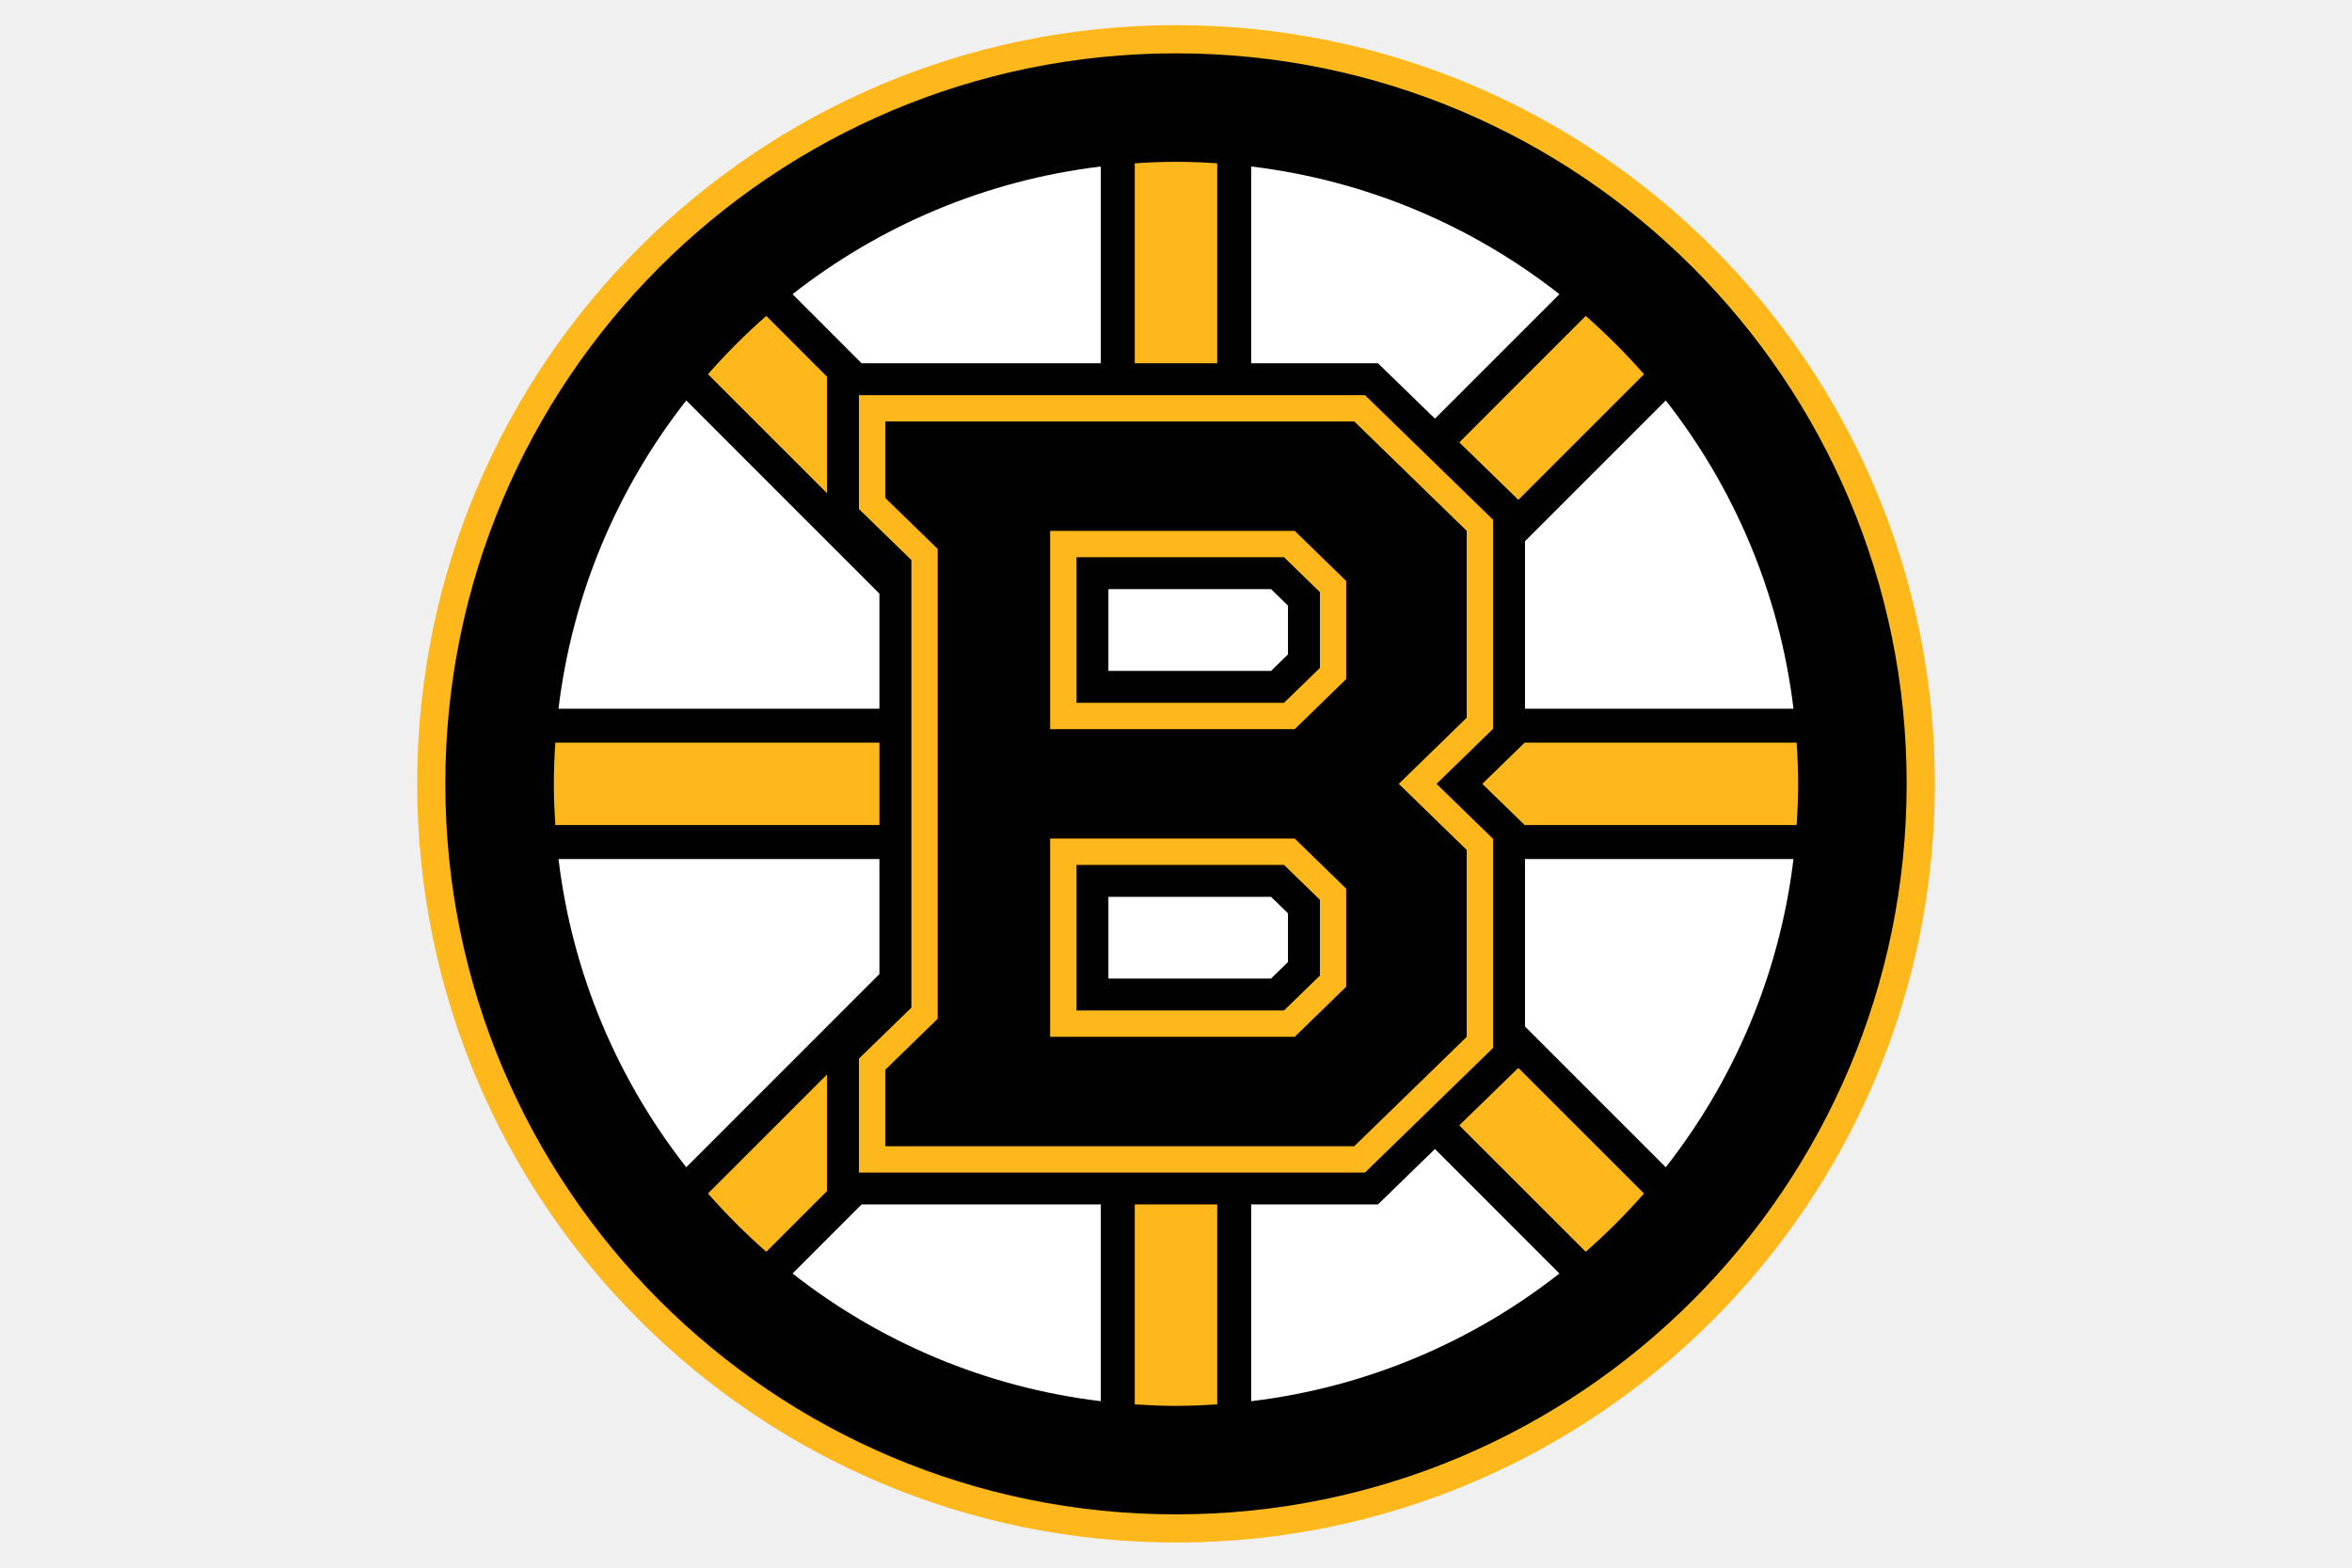
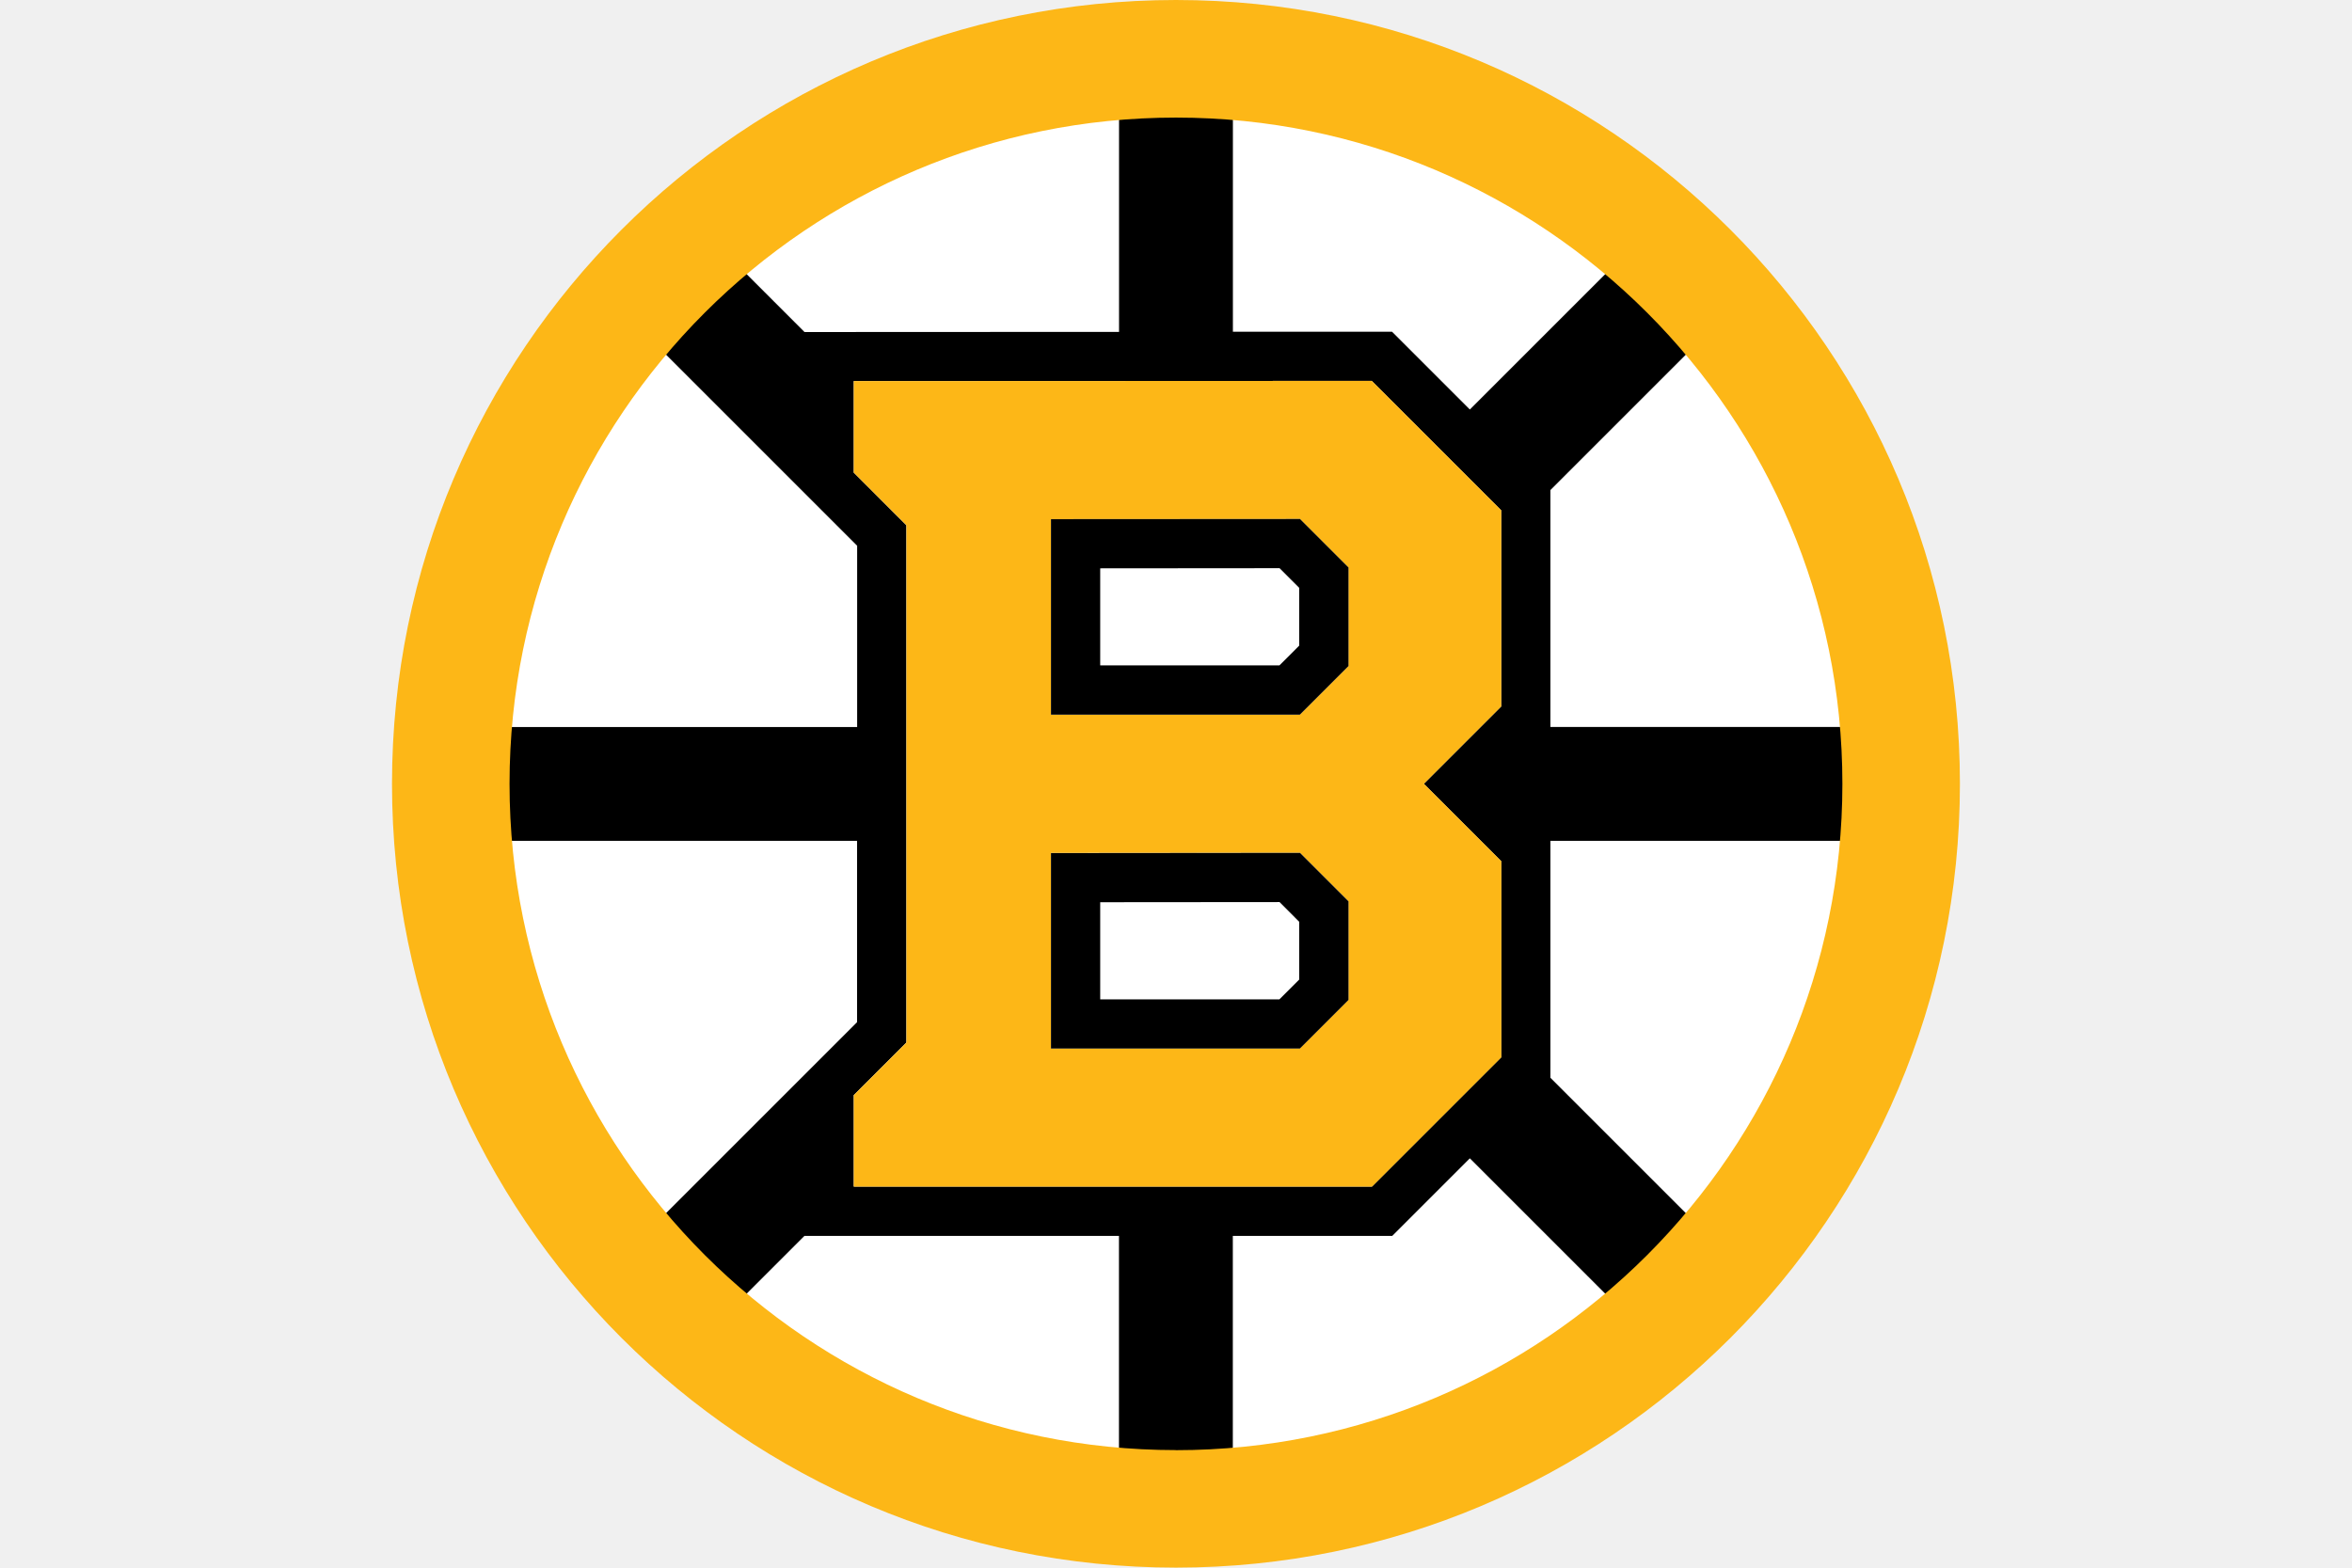
<svg xmlns="http://www.w3.org/2000/svg" width="100%" height="100%" viewBox="0 0 960 640" version="1.1" xml:space="preserve" style="fill-rule:evenodd;clip-rule:evenodd;stroke-linejoin:round;stroke-miterlimit:2;">
-   <path d="M479.998,10.265C308.937,10.265 170.27,148.942 170.27,320.007C170.27,491.051 308.937,629.738 479.998,629.738C651.053,629.738 789.737,491.051 789.737,320.007C789.737,148.942 651.053,10.265 479.998,10.265Z" style="fill:rgb(255,184,28);fill-rule:nonzero;" />
-   <path d="M479.998,21.77C315.302,21.77 181.768,155.294 181.768,320.007C181.768,484.707 315.302,618.234 479.998,618.234C644.694,618.234 778.23,484.707 778.23,320.007C778.23,155.294 644.695,21.769 480,21.769L479.998,21.77Z" style="fill:rgb(1,1,1);fill-rule:nonzero;" />
-   <g>
-     <path d="M619.74,204.049L671.02,152.771C663.619,144.329 655.673,136.38 647.234,128.975L595.624,180.599L619.739,204.049L619.74,204.049ZM496.82,66.668C491.25,66.308 485.66,66.058 479.998,66.058C474.337,66.058 468.743,66.308 463.17,66.668L463.17,148.288L496.82,148.288L496.82,66.668ZM337.55,153.775L312.766,128.975C304.323,136.377 296.376,144.326 288.976,152.771L337.549,201.344L337.549,153.775L337.55,153.775ZM337.55,438.663L288.976,487.236C296.379,495.676 304.326,503.623 312.766,511.026L337.549,486.236L337.549,438.663L337.55,438.663ZM358.948,303.185L226.659,303.185C226.303,308.738 226.057,314.349 226.057,320.007C226.057,325.661 226.303,331.249 226.683,336.825L358.948,336.825L358.948,303.185ZM733.33,303.185L622.306,303.185L605.019,320.007L622.319,336.825L733.327,336.825C733.694,331.249 733.933,325.661 733.933,320.007C733.933,314.349 733.694,308.738 733.33,303.185ZM595.616,459.415L647.227,511.025C655.667,503.621 663.615,495.674 671.02,487.235L619.733,435.958L595.616,459.415ZM463.17,573.336C468.743,573.689 474.337,573.948 479.998,573.948C485.659,573.948 491.25,573.689 496.82,573.336L496.82,491.7L463.17,491.7L463.17,573.336Z" style="fill:rgb(255,184,28);fill-rule:nonzero;" />
-     <path d="M350.579,432.18L350.579,478.685L557.143,478.685L609.418,427.815L609.418,342.457L586.345,320.007L609.418,297.544L609.418,212.185L557.143,161.319L350.58,161.319L350.58,207.807L371.996,228.65L371.996,411.357L350.58,432.18L350.579,432.18Z" style="fill:rgb(255,184,28);fill-rule:nonzero;" />
+   <g transform="matrix(1.01592,0,0,1.01592,-7.64025,-5.09308)">
+     <path d="M751.996,319.984C751.996,169.75 630.22,47.974 479.986,47.974C329.751,47.974 208.006,169.779 208.006,319.984C208.006,470.189 329.781,591.994 480.015,591.994C630.25,591.994 752.025,470.219 752.025,319.984" style="fill:white;fill-rule:nonzero;" />
  </g>
-   <g>
-     <path d="M538.745,241.737L524.075,227.475L439.4,227.475L439.4,286.922L524.075,286.922L538.745,272.67L538.745,241.737ZM538.745,367.344L524.075,353.088L439.4,353.088L439.4,412.526L524.075,412.526L538.745,398.28L538.745,367.344Z" style="fill:rgb(1,1,1);fill-rule:nonzero;" />
-     <path d="M361.329,436.723L361.329,467.932L552.765,467.932L598.665,423.279L598.665,346.993L570.917,320.007L598.664,292.994L598.664,216.721L552.765,172.055L361.33,172.055L361.33,203.27L382.739,224.11L382.739,415.893L361.329,436.723ZM428.629,216.721L528.457,216.721L549.478,237.191L549.478,277.216L528.457,297.676L428.63,297.676L428.63,216.72L428.629,216.721ZM428.629,342.335L528.457,342.335L549.478,362.801L549.478,402.809L528.457,423.279L428.63,423.279L428.63,342.335L428.629,342.335Z" style="fill:rgb(1,1,1);fill-rule:nonzero;" />
+   <g transform="matrix(1.00208,0,0,1.00208,-0.998006,-0.665449)">
+     <path d="M750.989,343.203C751.653,335.491 751.989,327.755 751.996,320.015C751.996,312.227 751.64,304.468 750.989,296.827L632.501,296.827L632.501,200.313L687.999,144.815C678.014,132.965 667.037,121.988 655.186,112.003L599.688,167.5L568.001,135.813L503.174,135.813L503.174,49.043C495.462,48.378 487.726,48.042 479.986,48.035C472.168,48.035 464.439,48.391 456.798,49.042L456.798,135.872L328.685,135.931L304.787,112.032C292.936,122.017 281.959,132.994 271.974,144.845L350.126,222.998L350.126,296.857L208.983,296.857C208.319,304.569 207.983,312.305 207.977,320.045C207.977,327.863 208.332,335.592 208.983,343.233L350.097,343.233L350.097,417.092L334.283,432.906L271.944,495.244C281.929,507.095 292.906,518.072 304.757,528.057L328.656,504.158L456.768,504.158L456.768,591.047C464.48,591.711 472.217,592.047 479.957,592.054C487.745,592.054 495.504,591.699 503.145,591.047L503.145,504.158L568.089,504.158L599.688,472.56L655.186,528.057C667.037,518.072 678.014,507.095 687.999,495.244L632.501,439.747L632.501,343.233L750.989,343.233L750.989,343.203ZM348.734,484.08L348.734,446.825L370.175,425.384L370.175,214.647L348.734,193.206L348.734,155.921L559.709,155.832L612.452,208.576L612.452,288.476L580.942,319.986L612.452,351.495L612.452,431.395L559.797,484.05L348.734,484.05L348.734,484.08Z" style="fill-rule:nonzero;" />
  </g>
-   <g>
-     <path d="M323.496,519.9C359.029,547.788 402.176,566.354 449.308,572.032L449.308,491.702L351.674,491.702L323.496,519.9ZM562.431,491.701L510.682,491.701L510.682,572.032C557.813,566.354 600.971,547.788 636.494,519.9L585.694,469.077L562.431,491.701ZM358.948,350.694L227.96,350.694C233.651,397.832 252.224,440.963 280.106,476.523L358.948,397.653L358.948,350.693L358.948,350.694ZM358.948,242.353L280.106,163.494C252.224,199.034 233.651,242.175 227.959,289.32L358.948,289.32L358.948,242.353ZM585.695,170.913L636.504,120.097C600.971,92.219 557.814,73.649 510.682,67.968L510.682,148.288L562.431,148.288L585.695,170.913ZM622.45,419.06L679.904,476.523C707.776,440.963 726.339,397.833 732.037,350.693L622.451,350.693L622.451,419.059L622.45,419.06ZM449.308,148.289L449.308,67.968C402.176,73.649 359.028,92.219 323.492,120.098L351.677,148.288L449.307,148.288L449.308,148.289ZM622.45,289.32L732.037,289.32C726.342,242.175 707.776,199.034 679.904,163.491L622.451,220.955L622.451,289.32L622.45,289.32ZM452.416,240.505L452.416,273.892L518.788,273.892L525.705,267.16L525.705,247.23L518.788,240.505L452.416,240.505ZM452.416,366.122L452.416,399.486L518.788,399.486L525.705,392.757L525.705,372.847L518.788,366.122L452.416,366.122Z" style="fill:white;fill-rule:nonzero;" />
+   <g transform="matrix(1.00208,0,0,1.00208,-0.998006,-0.665449)">
+     <path d="M612.511,351.525L580.971,319.985L612.481,288.476L612.481,208.576L559.738,155.832L348.764,155.921L348.764,193.206L370.205,214.647L370.205,425.384L348.764,446.825L348.764,484.08L559.856,484.08L612.511,431.425L612.511,351.525ZM550.261,408L530.449,427.812L429.078,427.812L429.078,348.149L530.479,348.09L550.231,367.843L550.231,408L550.261,408ZM550.261,272.01L530.449,291.822L429.078,291.822L429.078,212.159L530.479,212.1L550.231,231.853L550.231,272.01L550.261,272.01Z" style="fill:rgb(253,183,23);fill-rule:nonzero;" />
  </g>
+   <g transform="matrix(1.00208,0,0,1.00208,-0.998006,-0.665449)">
+     <path d="M429.078,212.159L429.078,291.822L530.449,291.822L550.261,272.01L550.261,231.853L530.508,212.1L429.108,212.159L429.078,212.159ZM449.127,271.773L449.127,232.208L522.186,232.149L530.182,240.145L530.182,263.688L522.127,271.743L449.127,271.743L449.127,271.773ZM429.078,348.178L429.078,427.842L530.449,427.842L550.261,408.029L550.261,367.872L530.508,348.119L429.108,348.208L429.078,348.178ZM449.127,407.792L449.127,368.227L522.186,368.168L530.182,376.194L530.182,399.737L522.127,407.792L449.127,407.792Z" style="fill-rule:nonzero;" />
+   </g>
+   <path d="M479.985,0C303.275,0 160,143.275 160,319.985C160,496.695 303.275,639.97 479.985,639.97C656.695,639.97 799.97,496.695 799.97,319.985C799.97,143.275 656.725,0 479.985,0ZM479.985,591.995C329.751,591.995 207.976,470.22 207.976,319.985C207.976,169.751 329.78,48.005 479.985,48.005C630.19,48.005 751.995,169.78 751.995,320.015C751.995,470.249 630.22,592.024 479.985,592.024" style="fill:rgb(253,183,23);fill-rule:nonzero;" />
</svg>
